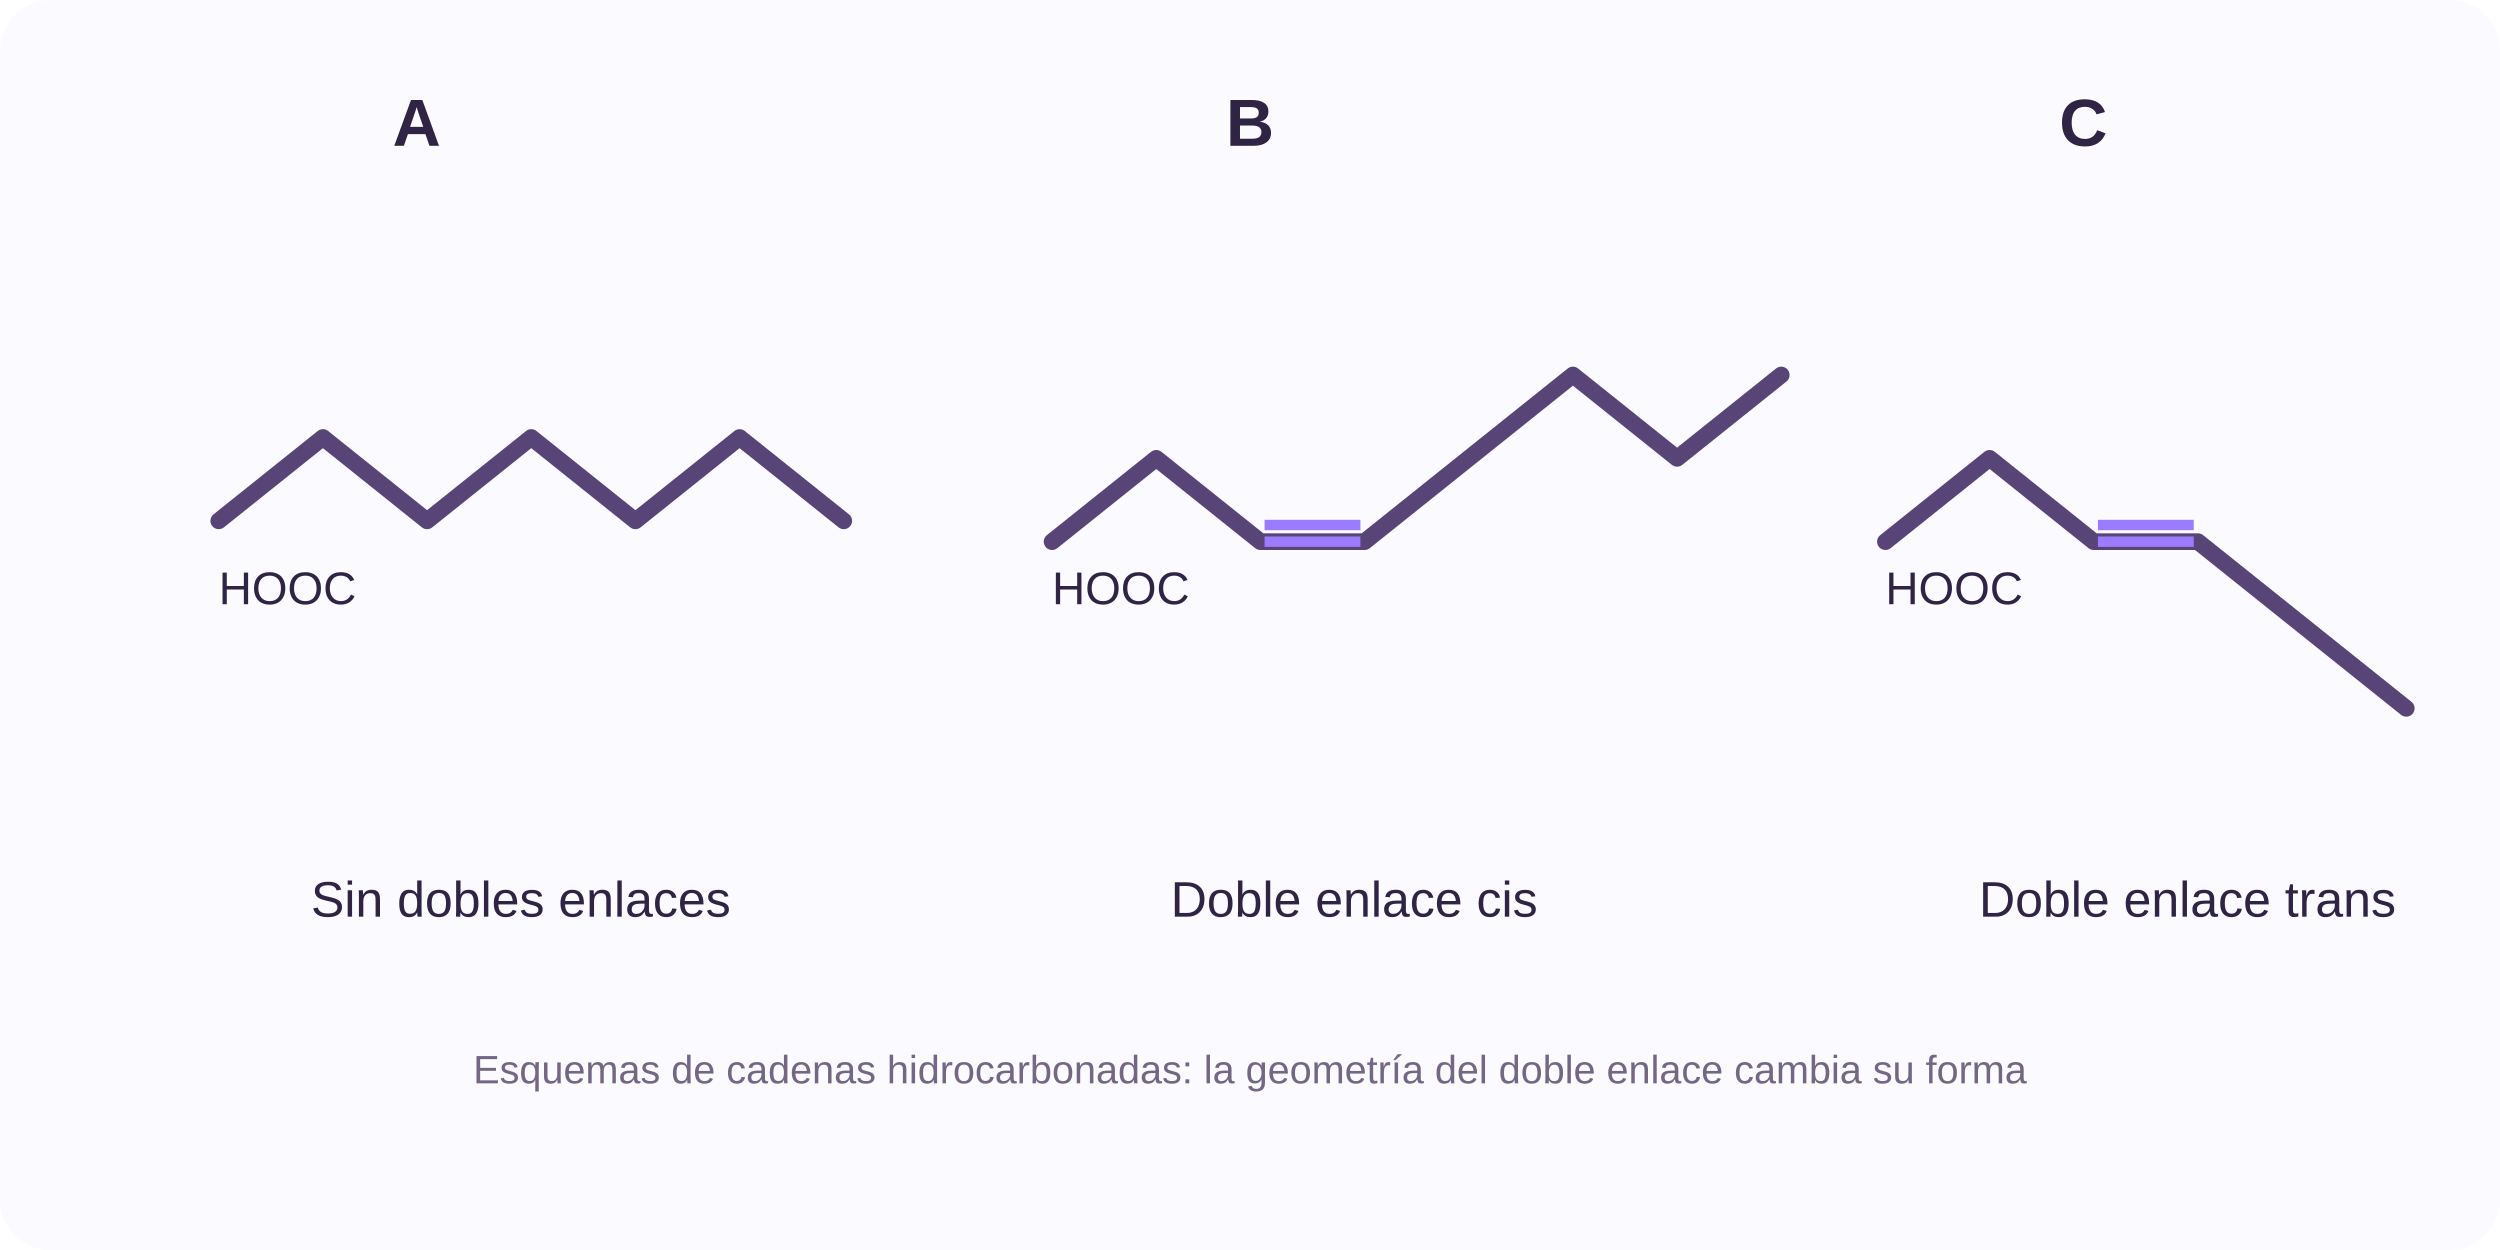
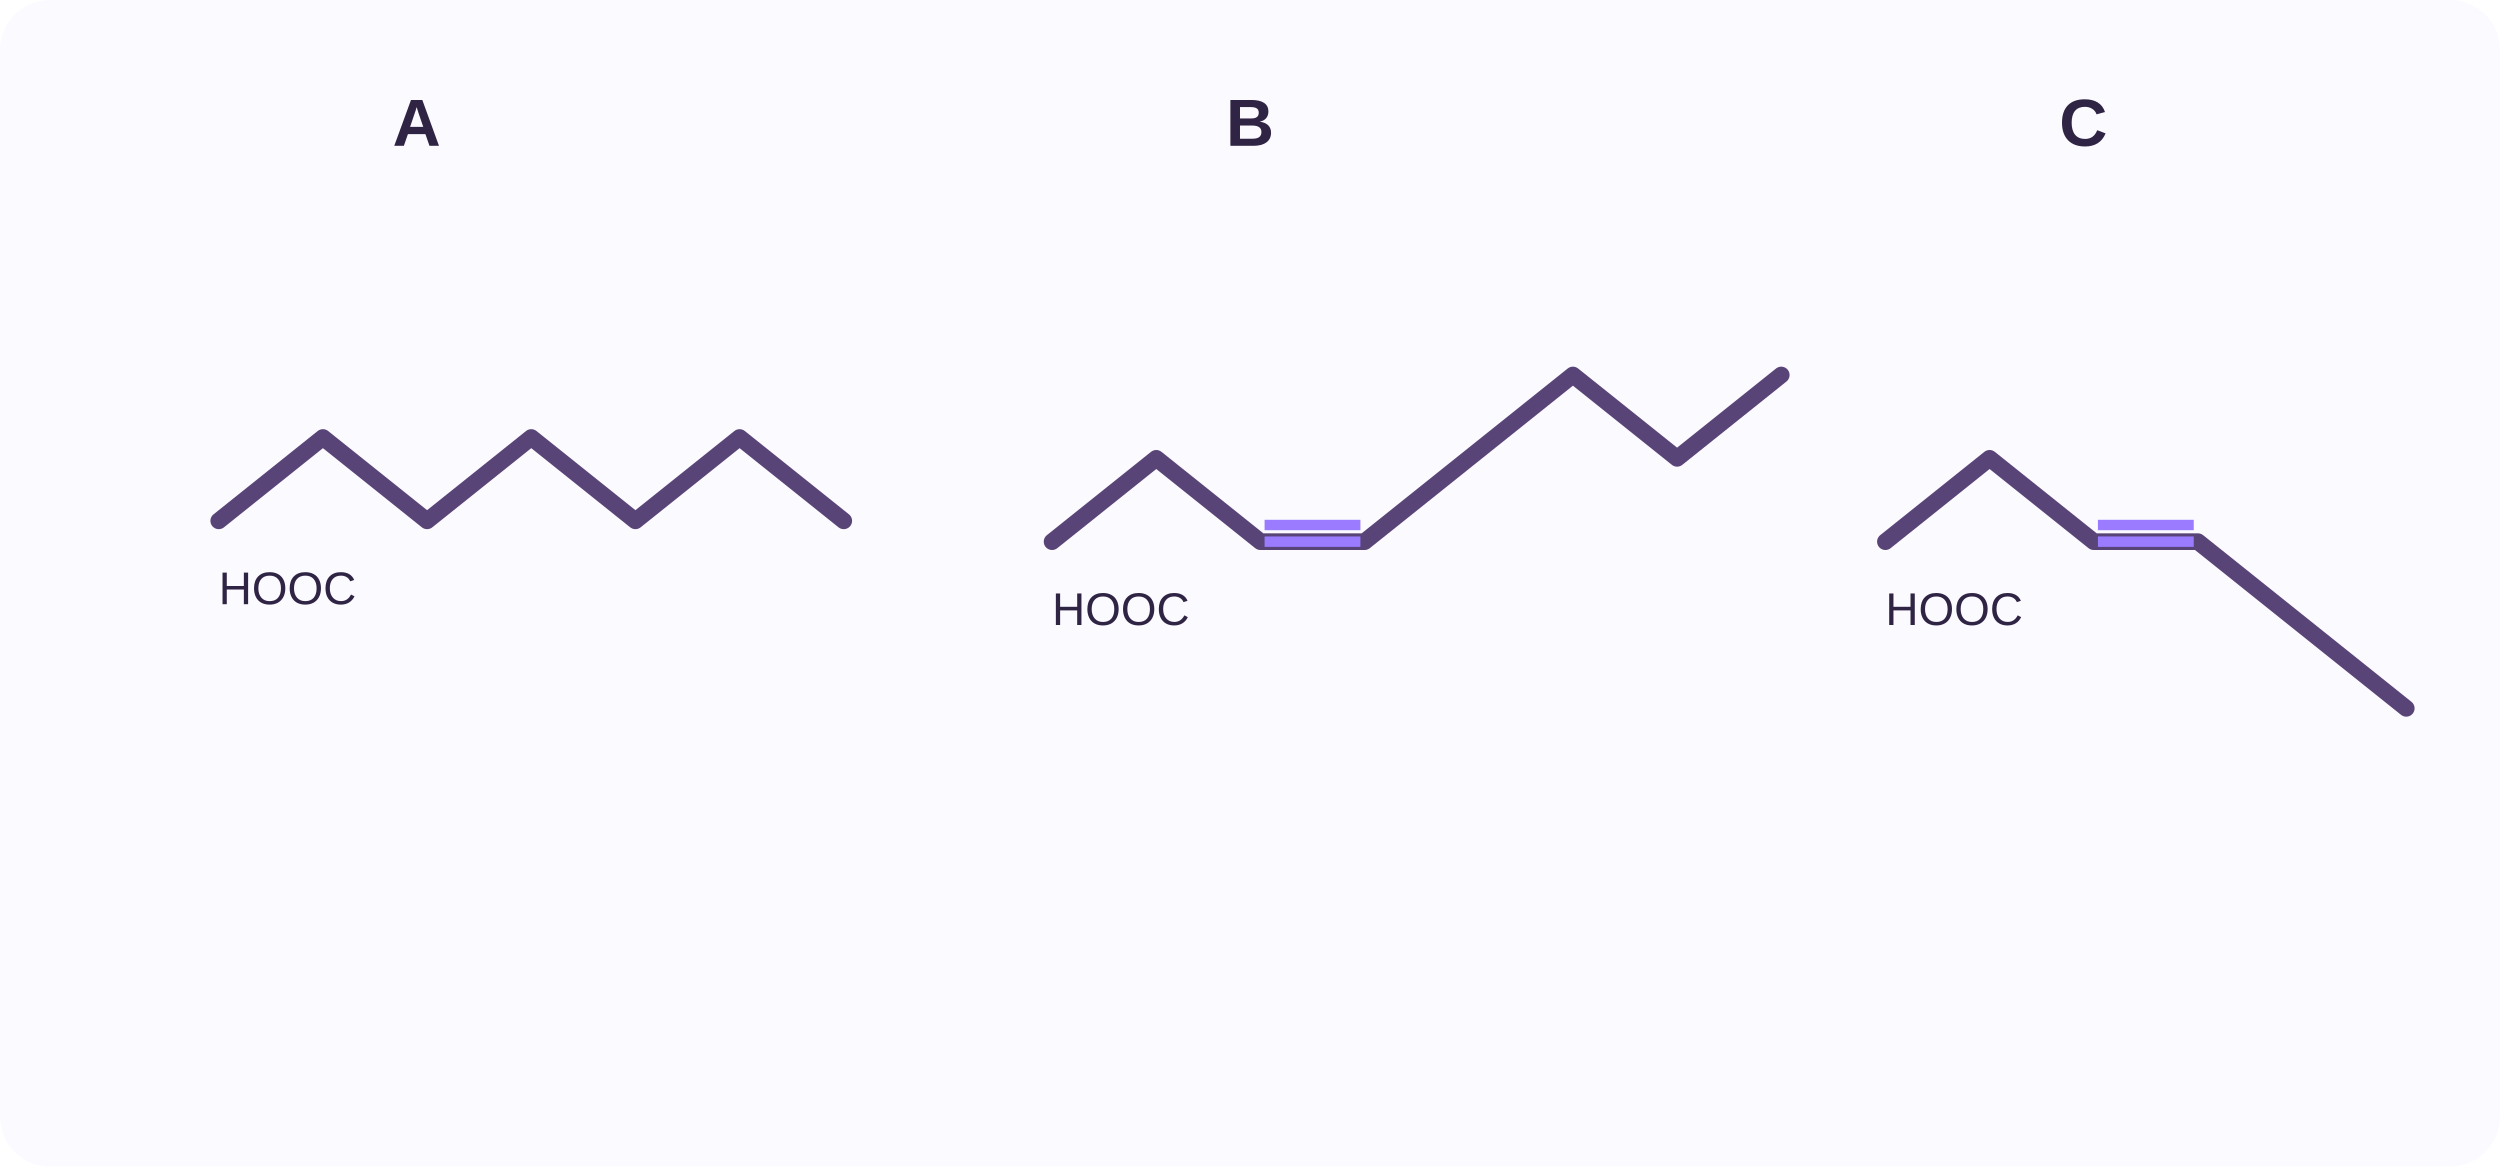
- <svg xmlns="http://www.w3.org/2000/svg" viewBox="0 0 1200 600" role="img" aria-labelledby="t d">
-   <rect width="1200" height="600" rx="24" fill="#fbfaff" />
+ <svg xmlns="http://www.w3.org/2000/svg" viewBox="0 0 1200 560" role="img" aria-labelledby="t d">
+   <rect width="1200" height="560" rx="24" fill="#fbfaff" />
  <g font-family="Arial" font-size="32" font-weight="700" fill="#302445" text-anchor="middle">
    <text x="200" y="70">A</text>
    <text x="600" y="70">B</text>
    <text x="1000" y="70">C</text>
  </g>
  <g fill="none" stroke="#594477" stroke-width="8" stroke-linecap="round" stroke-linejoin="round">
    <path d="M105 250L155 210L205 250L255 210L305 250L355 210L405 250" />
    <path d="M505 260L555 220L605 260L655 260L705 220L755 180L805 220L855 180" />
    <path d="M905 260L955 220L1005 260L1055 260L1105 300L1155 340" />
  </g>
  <g stroke="#9b7bff" stroke-width="5" fill="none">
    <path d="M607 252L653 252M607 260L653 260" />
    <path d="M1007 252L1053 252M1007 260L1053 260" />
  </g>
  <g font-family="Arial" fill="#302445" font-size="22" text-anchor="middle">
    <text x="105" y="290" text-anchor="start">HOOC</text>
-     <text x="505" y="290" text-anchor="start">HOOC</text>
-     <text x="905" y="290" text-anchor="start">HOOC</text>
-     <text x="250" y="440" font-size="24">Sin dobles enlaces</text>
-     <text x="650" y="440" font-size="24">Doble enlace cis</text>
-     <text x="1050" y="440" font-size="24">Doble enlace trans</text>
-     <text x="600" y="520" font-size="19" fill="#746783">Esquemas de cadenas hidrocarbonadas: la geometría del doble enlace cambia su forma</text>
+     <text x="505" y="300" text-anchor="start">HOOC</text>
+     <text x="905" y="300" text-anchor="start">HOOC</text>
  </g>
</svg>
